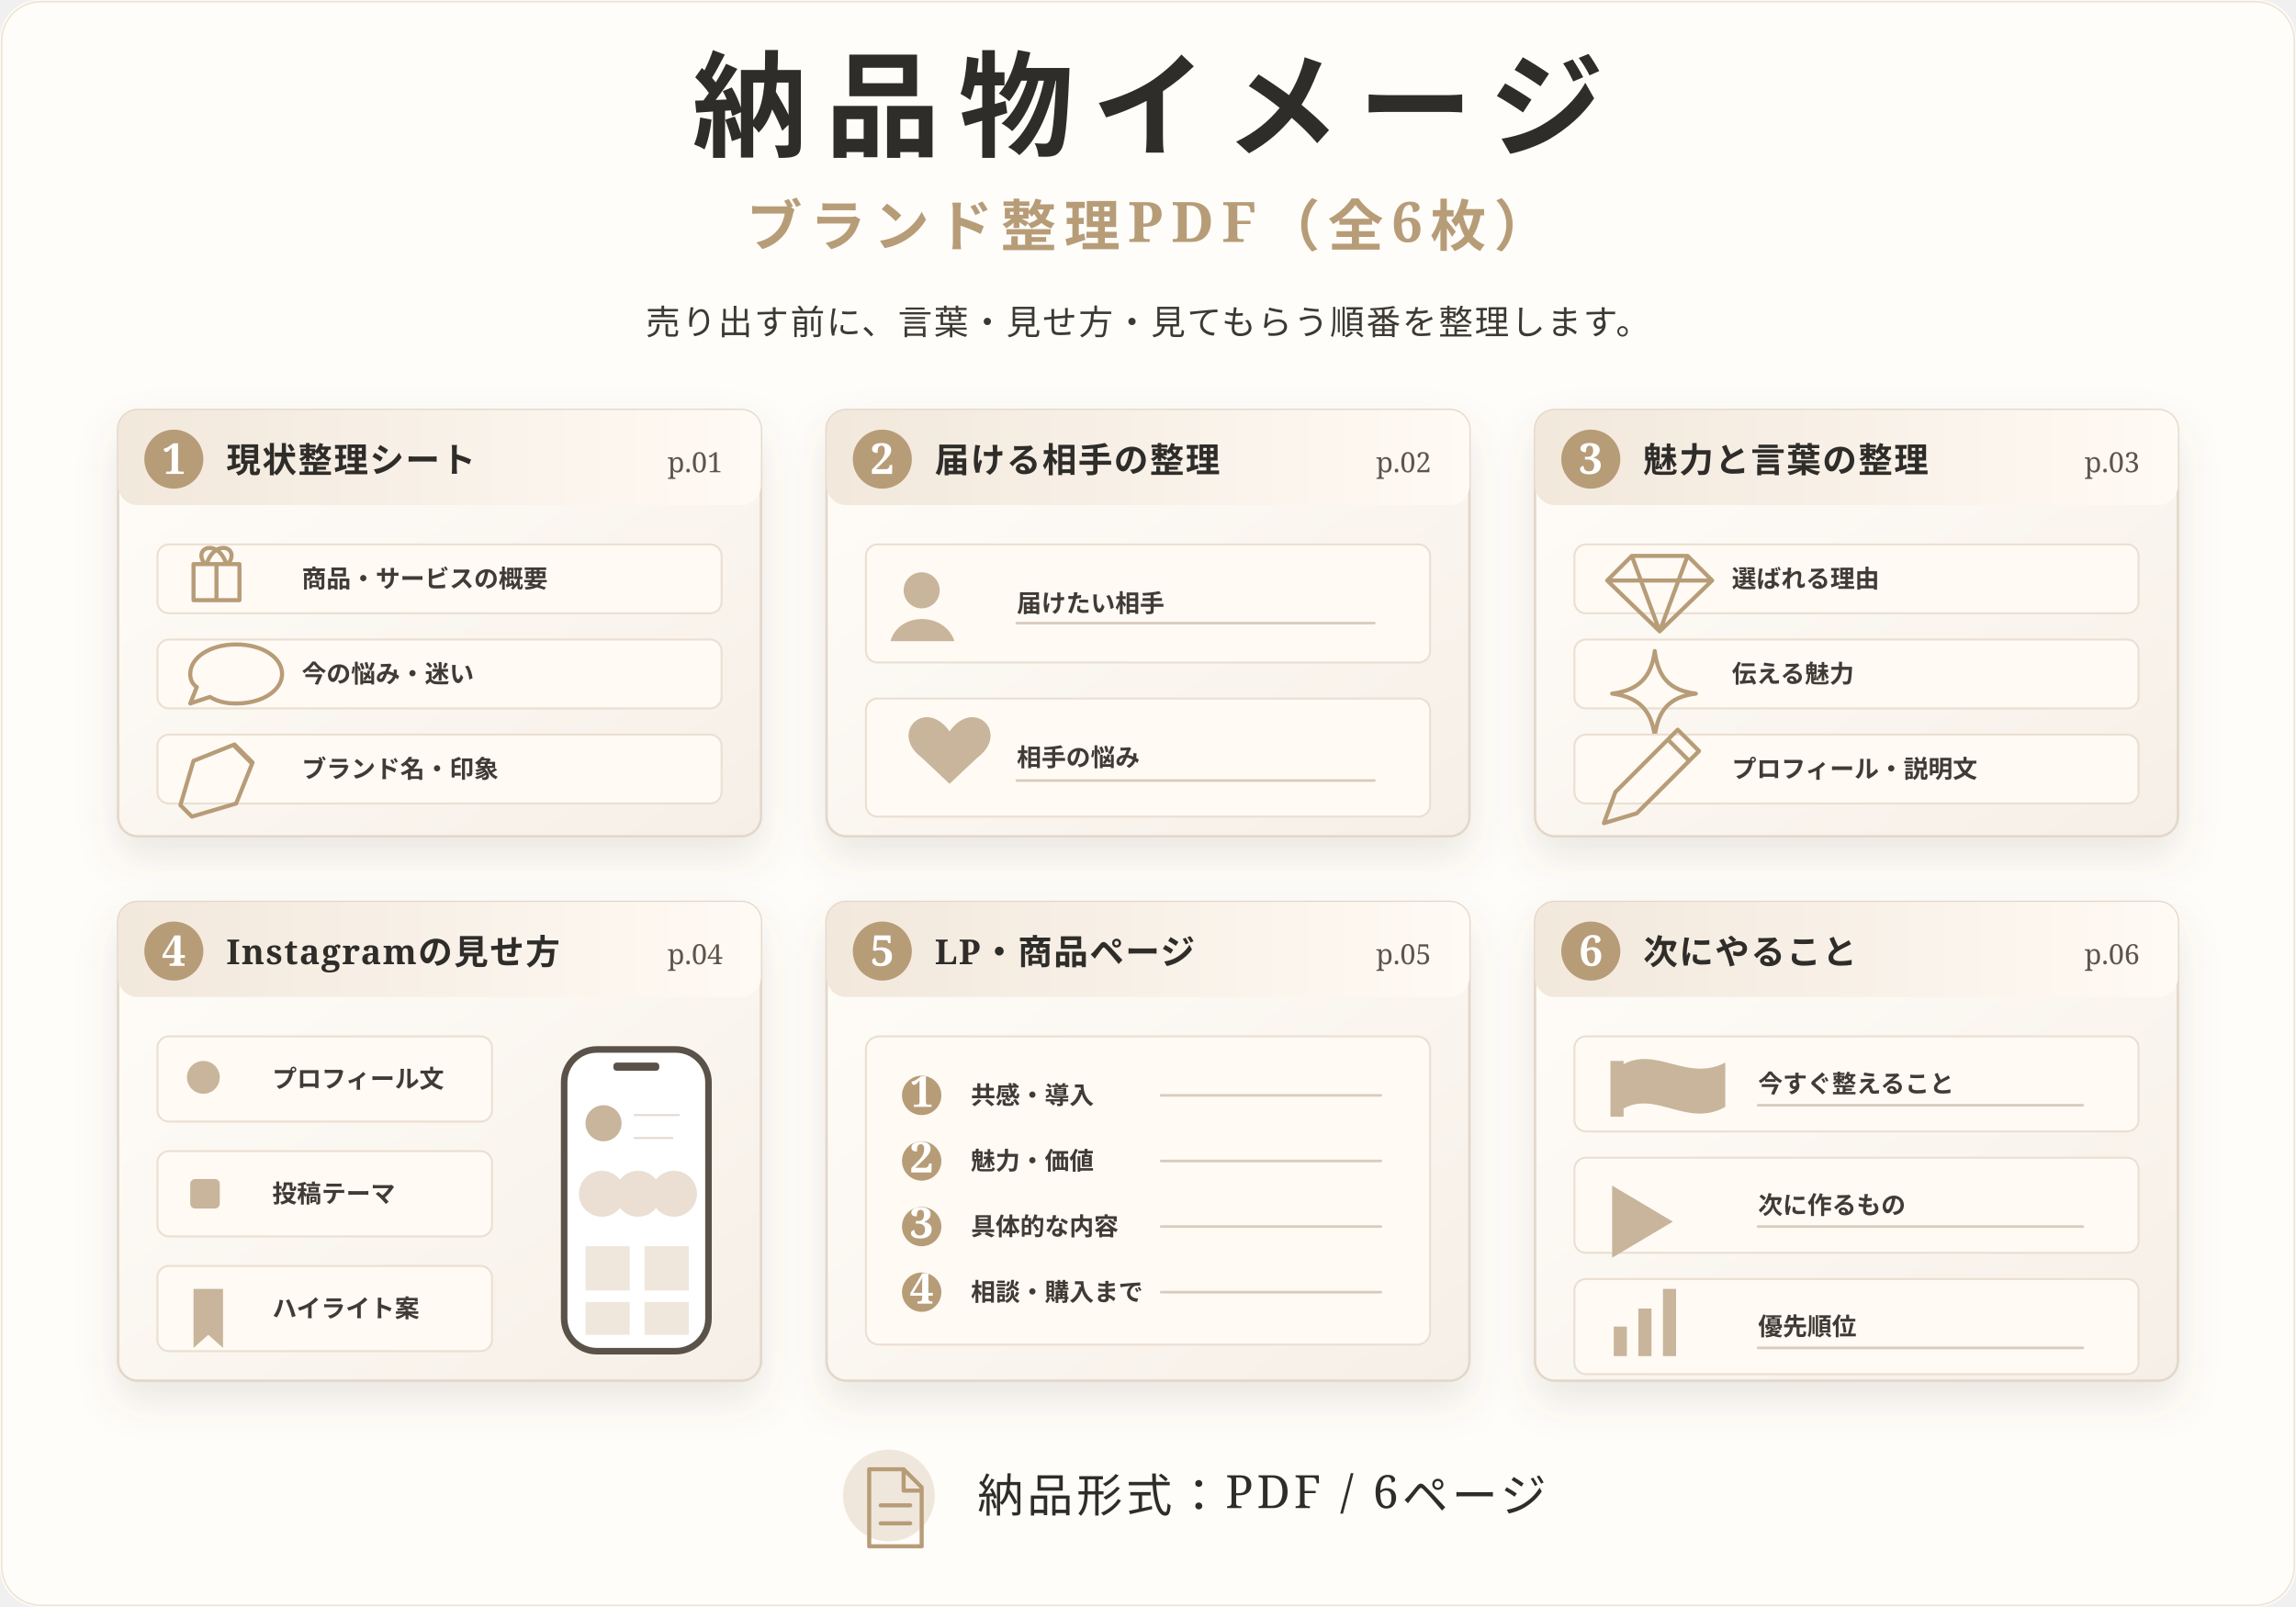
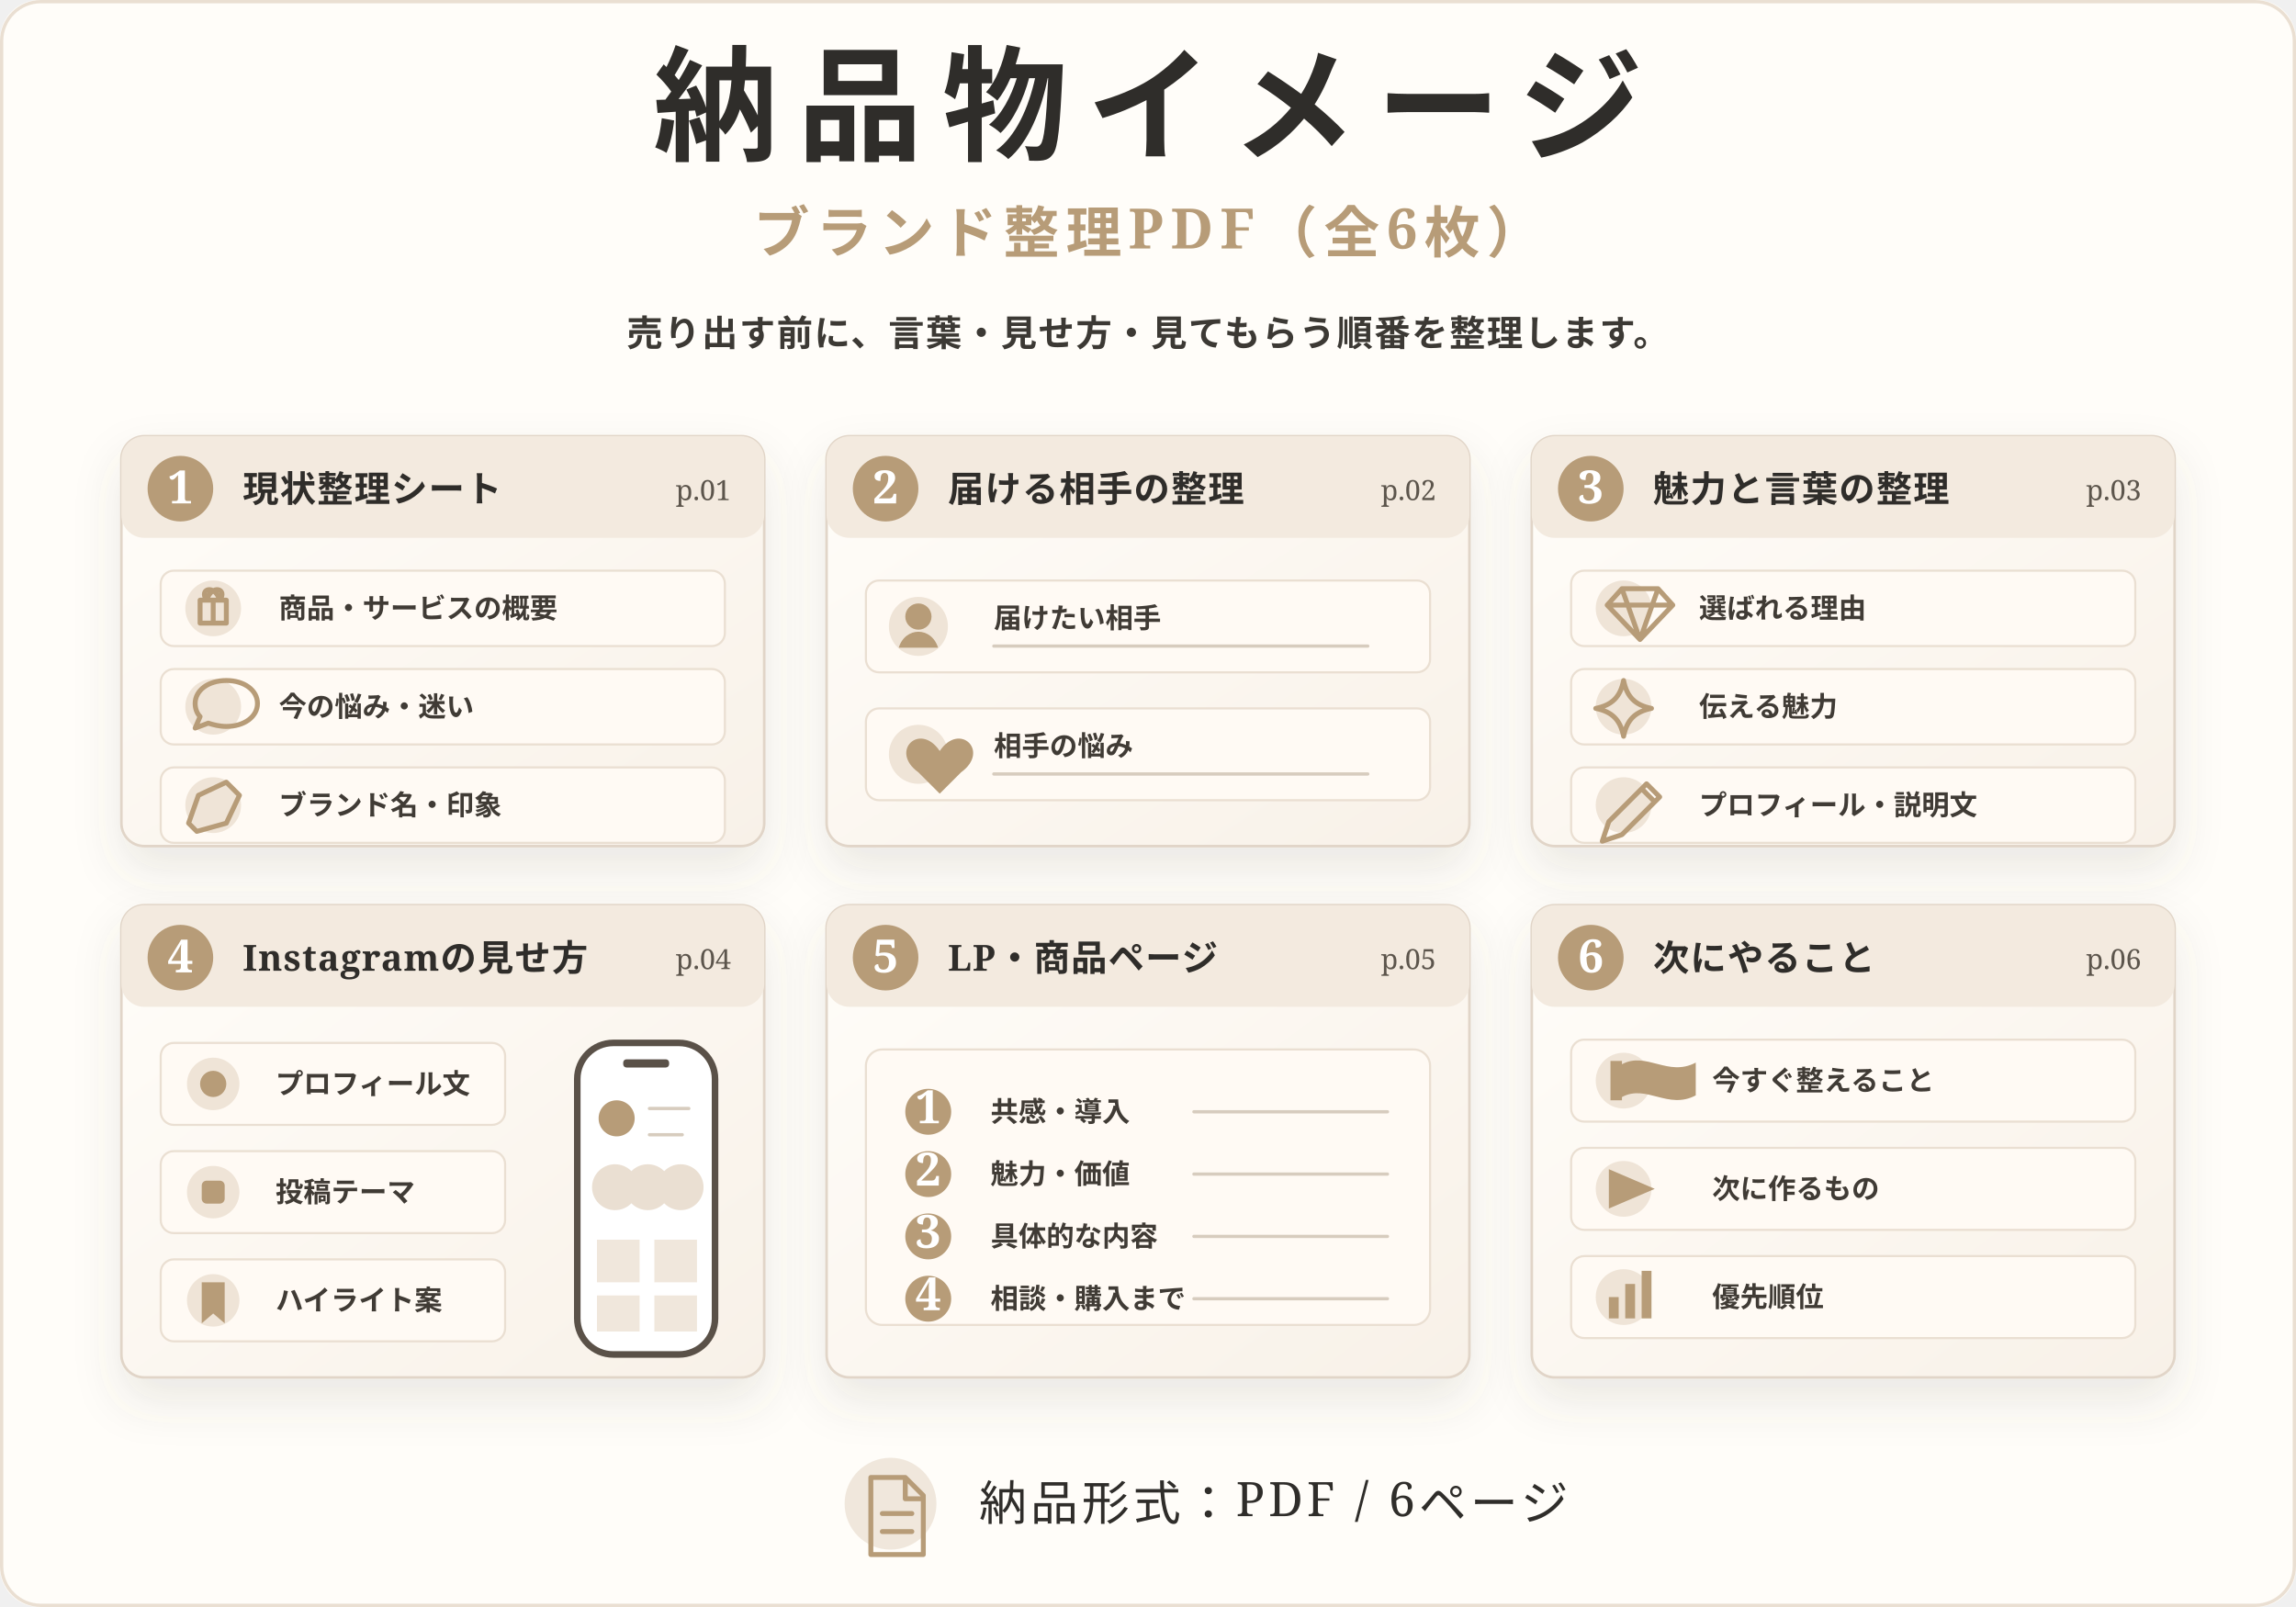
<svg xmlns="http://www.w3.org/2000/svg" width="1400" height="980" viewBox="0 0 1400 980" role="img" aria-labelledby="title desc">
  <defs>
    <filter id="softShadow" x="-15%" y="-15%" width="130%" height="130%">
-       <feDropShadow dx="0" dy="12" stdDeviation="12" flood-color="#5f5549" flood-opacity="0.13" />
+       <feDropShadow dx="0" dy="14" stdDeviation="14" flood-color="#5f5549" flood-opacity="0.12" />
    </filter>
-     <linearGradient id="pageFill" x1="0" x2="1" y1="0" y2="1">
+     <linearGradient id="cardFill" x1="0" x2="1" y1="0" y2="1">
      <stop offset="0" stop-color="#fffdf9" />
-       <stop offset="1" stop-color="#f6efe7" />
-     </linearGradient>
-     <linearGradient id="pageHead" x1="0" x2="1" y1="0" y2="0">
-       <stop offset="0" stop-color="#f2e8dc" />
-       <stop offset="1" stop-color="#fffaf4" />
+       <stop offset="1" stop-color="#f8f1e8" />
    </linearGradient>
    <style>
      .bg{fill:#fffdf9}
-       .frame{fill:none;stroke:#eee4d8}
-       .mainTitle{font-family:"Hiragino Mincho ProN","Yu Mincho",serif;font-size:70px;font-weight:700;letter-spacing:.16em;fill:#2f2d2a}
-       .subTitle{font-family:"Hiragino Mincho ProN","Yu Mincho",serif;font-size:34px;font-weight:700;letter-spacing:.14em;fill:#b79c78}
-       .lead{font-family:-apple-system,BlinkMacSystemFont,"Hiragino Sans","Yu Gothic",sans-serif;font-size:21px;letter-spacing:.05em;fill:#3c3934}
-       .page{fill:url(#pageFill);stroke:#e3d7ca;stroke-width:1.5;filter:url(#softShadow)}
-       .pageTop{fill:url(#pageHead)}
-       .circle{fill:#b79c78}
-       .num{font-family:Georgia,serif;font-size:26px;font-weight:700;fill:#fff}
-       .pageTitle{font-family:"Hiragino Mincho ProN","Yu Mincho",serif;font-size:21px;font-weight:700;letter-spacing:.04em;fill:#2f2d2a}
+       .frame{fill:none;stroke:#eadfD2;stroke-width:2}
+       .mainTitle{font-family:"Hiragino Mincho ProN","Yu Mincho",serif;font-size:76px;font-weight:700;letter-spacing:.16em;fill:#2f2d2a}
+       .subTitle{font-family:"Hiragino Mincho ProN","Yu Mincho",serif;font-size:34px;font-weight:700;letter-spacing:.12em;fill:#b79c78}
+       .lead{font-family:-apple-system,BlinkMacSystemFont,"Hiragino Sans","Yu Gothic",sans-serif;font-size:22px;font-weight:700;letter-spacing:.04em;fill:#3c3934}
+       .page{fill:url(#cardFill);stroke:#e1d5c8;stroke-width:1.6;filter:url(#softShadow)}
+       .pageHead{fill:#f3eadf}
+       .numberCircle{fill:#b79c78}
+       .num{font-family:Georgia,serif;font-size:28px;font-weight:700;fill:#fff}
+       .pageTitle{font-family:"Hiragino Mincho ProN","Yu Mincho",serif;font-size:22px;font-weight:700;letter-spacing:.03em;fill:#2f2d2a}
      .pageNo{font-family:Georgia,serif;font-size:17px;fill:#5c554c}
-       .label{font-family:-apple-system,BlinkMacSystemFont,"Hiragino Sans","Yu Gothic",sans-serif;font-size:15px;font-weight:700;fill:#403b35}
-       .note{font-family:-apple-system,BlinkMacSystemFont,"Hiragino Sans","Yu Gothic",sans-serif;font-size:13px;fill:#756d64}
-       .softBox{fill:#fffaf4;stroke:#eadfd2;stroke-width:1.2}
-       .accentBox{fill:#f2e8dc}
-       .line{stroke:#d7ccbe;stroke-width:1.6;stroke-linecap:round}
-       .thinLine{stroke:#e3d9ce;stroke-width:1.2;stroke-linecap:round}
-       .icon{fill:none;stroke:#b79c78;stroke-width:2.5;stroke-linecap:round;stroke-linejoin:round}
-       .iconFill{fill:#c8b59b}
-       .footer{font-family:"Hiragino Mincho ProN","Yu Mincho",serif;font-size:28px;letter-spacing:.08em;fill:#2f2d2a}
+       .row{fill:#fffaf4;stroke:#eadfd2;stroke-width:1.3}
+       .iconBg{fill:#efe4d7}
+       .iconLine{fill:none;stroke:#b79c78;stroke-width:3;stroke-linecap:round;stroke-linejoin:round}
+       .iconFill{fill:#b79c78}
+       .label{font-family:-apple-system,BlinkMacSystemFont,"Hiragino Sans","Yu Gothic",sans-serif;font-size:17px;font-weight:800;fill:#403b35}
+       .smallLine{stroke:#d7ccbe;stroke-width:2;stroke-linecap:round}
+       .footerIcon{fill:#f0e7dc}
+       .footer{font-family:"Hiragino Mincho ProN","Yu Mincho",serif;font-size:29px;letter-spacing:.08em;fill:#2f2d2a}
    </style>
  </defs>
  <rect class="bg" width="1400" height="980" rx="24" />
  <rect class="frame" x="1" y="1" width="1398" height="978" rx="24" />
-   <text class="mainTitle" x="700" y="90" text-anchor="middle">納品物イメージ</text>
-   <text class="subTitle" x="700" y="150" text-anchor="middle">ブランド整理PDF（全6枚）</text>
-   <text class="lead" x="700" y="204" text-anchor="middle">売り出す前に、言葉・見せ方・見てもらう順番を整理します。</text>
-   <g transform="translate(72 250)">
-     <rect class="page" width="392" height="260" rx="12" />
-     <rect class="pageTop" width="392" height="58" rx="12" />
-     <circle class="circle" cx="34" cy="30" r="18" />
-     <text class="num" x="34" y="39" text-anchor="middle">1</text>
-     <text class="pageTitle" x="66" y="38">現状整理シート</text>
-     <text class="pageNo" x="335" y="38">p.01</text>
+   <text class="mainTitle" x="700" y="92" text-anchor="middle">納品物イメージ</text>
+   <text class="subTitle" x="700" y="154" text-anchor="middle">ブランド整理PDF（全6枚）</text>
+   <text class="lead" x="700" y="211" text-anchor="middle">売り出す前に、言葉・見せ方・見てもらう順番を整理します。</text>
+   <g transform="translate(74 266)">
+     <rect class="page" width="392" height="250" rx="14" />
+     <rect class="pageHead" width="392" height="62" rx="14" />
+     <circle class="numberCircle" cx="36" cy="32" r="20" />
+     <text class="num" x="36" y="41" text-anchor="middle">1</text>
+     <text class="pageTitle" x="74" y="40">現状整理シート</text>
+     <text class="pageNo" x="338" y="39">p.01</text>
    <g transform="translate(24 82)">
-       <rect class="softBox" width="344" height="42" rx="7" />
-       <path class="icon" d="M22 12h28v22H22zM29 12c-8-10 8-16 13 0M43 12c8-10-8-16-13 0M36 12v22" />
-       <text class="label" x="88" y="21" dy=".35em">商品・サービスの概要</text>
-       <rect class="softBox" y="58" width="344" height="42" rx="7" />
-       <path class="icon" d="M20 79c0-10 12-18 28-18s28 8 28 18-12 18-28 18c-6 0-11-1-16-4l-12 4 4-10c-3-2-4-5-4-8z" />
-       <text class="label" x="88" y="79" dy=".35em">今の悩み・迷い</text>
-       <rect class="softBox" y="116" width="344" height="42" rx="7" />
-       <path class="icon" d="M22 132l25-10 11 11-10 25-27 8-7-7zM47 123l10 10" />
-       <text class="label" x="88" y="137" dy=".35em">ブランド名・印象</text>
+       <rect class="row" width="344" height="46" rx="8" />
+       <circle class="iconBg" cx="32" cy="23" r="17" />
+       <path class="iconLine" d="M24 18h16v14H24zM28 18c-5-7 5-10 8 0M36 18c5-7-5-10-8 0M32 18v14" />
+       <text class="label" x="72" y="23" dy=".35em">商品・サービスの概要</text>
+       <rect class="row" y="60" width="344" height="46" rx="8" />
+       <circle class="iconBg" cx="32" cy="83" r="17" />
+       <path class="iconLine" d="M21 81c0-8 8-14 19-14s19 6 19 14-8 14-19 14c-4 0-8-1-11-2l-8 3 3-7c-2-2-3-5-3-8z" />
+       <text class="label" x="72" y="83" dy=".35em">今の悩み・迷い</text>
+       <rect class="row" y="120" width="344" height="46" rx="8" />
+       <circle class="iconBg" cx="32" cy="143" r="17" />
+       <path class="iconLine" d="M23 137l17-8 8 8-8 17-18 5-5-5zM40 129l8 8" />
+       <text class="label" x="72" y="143" dy=".35em">ブランド名・印象</text>
    </g>
  </g>
-   <g transform="translate(504 250)">
-     <rect class="page" width="392" height="260" rx="12" />
-     <rect class="pageTop" width="392" height="58" rx="12" />
-     <circle class="circle" cx="34" cy="30" r="18" />
-     <text class="num" x="34" y="39" text-anchor="middle">2</text>
-     <text class="pageTitle" x="66" y="38">届ける相手の整理</text>
-     <text class="pageNo" x="335" y="38">p.02</text>
-     <g transform="translate(24 82)">
-       <rect class="softBox" width="344" height="72" rx="7" />
-       <circle class="iconFill" cx="34" cy="28" r="11" />
-       <path class="iconFill" d="M15 59c5-18 33-18 39 0z" />
-       <text class="label" x="92" y="36" dy=".35em">届けたい相手</text>
-       <line class="line" x1="92" y1="48" x2="310" y2="48" />
-       <rect class="softBox" y="94" width="344" height="72" rx="7" />
-       <path class="iconFill" d="M34 130c-20-15 2-37 17-16 15-21 37 1 17 16l-17 16z" />
-       <text class="label" x="92" y="130" dy=".35em">相手の悩み</text>
-       <line class="line" x1="92" y1="144" x2="310" y2="144" />
+   <g transform="translate(504 266)">
+     <rect class="page" width="392" height="250" rx="14" />
+     <rect class="pageHead" width="392" height="62" rx="14" />
+     <circle class="numberCircle" cx="36" cy="32" r="20" />
+     <text class="num" x="36" y="41" text-anchor="middle">2</text>
+     <text class="pageTitle" x="74" y="40">届ける相手の整理</text>
+     <text class="pageNo" x="338" y="39">p.02</text>
+     <g transform="translate(24 88)">
+       <rect class="row" width="344" height="56" rx="8" />
+       <circle class="iconBg" cx="32" cy="28" r="18" />
+       <circle class="iconFill" cx="32" cy="22" r="8" />
+       <path class="iconFill" d="M20 41c4-13 20-13 24 0z" />
+       <text class="label" x="78" y="23" dy=".35em">届けたい相手</text>
+       <line class="smallLine" x1="78" y1="40" x2="306" y2="40" />
+       <rect class="row" y="78" width="344" height="56" rx="8" />
+       <circle class="iconBg" cx="32" cy="106" r="18" />
+       <path class="iconFill" d="M32 117c-18-13 1-31 13-13 12-18 31 0 13 13l-13 13z" />
+       <text class="label" x="78" y="101" dy=".35em">相手の悩み</text>
+       <line class="smallLine" x1="78" y1="118" x2="306" y2="118" />
    </g>
  </g>
-   <g transform="translate(936 250)">
-     <rect class="page" width="392" height="260" rx="12" />
-     <rect class="pageTop" width="392" height="58" rx="12" />
-     <circle class="circle" cx="34" cy="30" r="18" />
-     <text class="num" x="34" y="39" text-anchor="middle">3</text>
-     <text class="pageTitle" x="66" y="38">魅力と言葉の整理</text>
-     <text class="pageNo" x="335" y="38">p.03</text>
+   <g transform="translate(934 266)">
+     <rect class="page" width="392" height="250" rx="14" />
+     <rect class="pageHead" width="392" height="62" rx="14" />
+     <circle class="numberCircle" cx="36" cy="32" r="20" />
+     <text class="num" x="36" y="41" text-anchor="middle">3</text>
+     <text class="pageTitle" x="74" y="40">魅力と言葉の整理</text>
+     <text class="pageNo" x="338" y="39">p.03</text>
    <g transform="translate(24 82)">
-       <rect class="softBox" width="344" height="42" rx="7" />
-       <path class="icon" d="M20 22l15-15h34l15 15-32 31zM20 22h64M35 7l17 46M69 7L52 53" />
-       <text class="label" x="96" y="21" dy=".35em">選ばれる理由</text>
-       <rect class="softBox" y="58" width="344" height="42" rx="7" />
-       <path class="icon" d="M49 65c2 16 9 24 25 26-16 2-23 10-25 26-2-16-10-24-26-26 16-2 24-10 26-26z" />
-       <text class="label" x="96" y="79" dy=".35em">伝える魅力</text>
-       <rect class="softBox" y="116" width="344" height="42" rx="7" />
-       <path class="icon" d="M25 151l38-38 13 13-38 38-20 6zM57 119l13 13" />
-       <text class="label" x="96" y="137" dy=".35em">プロフィール・説明文</text>
+       <rect class="row" width="344" height="46" rx="8" />
+       <circle class="iconBg" cx="32" cy="23" r="17" />
+       <path class="iconLine" d="M22 21l9-10h22l9 10-20 21zM22 21h40M31 11l11 31M53 11L42 42" />
+       <text class="label" x="78" y="23" dy=".35em">選ばれる理由</text>
+       <rect class="row" y="60" width="344" height="46" rx="8" />
+       <circle class="iconBg" cx="32" cy="83" r="17" />
+       <path class="iconLine" d="M32 67c2 10 7 15 17 17-10 2-15 7-17 17-2-10-7-15-17-17 10-2 15-7 17-17z" />
+       <text class="label" x="78" y="83" dy=".35em">伝える魅力</text>
+       <rect class="row" y="120" width="344" height="46" rx="8" />
+       <circle class="iconBg" cx="32" cy="143" r="17" />
+       <path class="iconLine" d="M23 153l23-23 8 8-23 23-12 4zM43 133l8 8" />
+       <text class="label" x="78" y="143" dy=".35em">プロフィール・説明文</text>
    </g>
  </g>
-   <g transform="translate(72 550)">
-     <rect class="page" width="392" height="292" rx="12" />
-     <rect class="pageTop" width="392" height="58" rx="12" />
-     <circle class="circle" cx="34" cy="30" r="18" />
-     <text class="num" x="34" y="39" text-anchor="middle">4</text>
-     <text class="pageTitle" x="66" y="38">Instagramの見せ方</text>
-     <text class="pageNo" x="335" y="38">p.04</text>
-     <g transform="translate(24 82)">
-       <rect class="softBox" width="204" height="52" rx="7" />
-       <circle class="iconFill" cx="28" cy="25" r="10" />
-       <text class="label" x="70" y="26" dy=".35em">プロフィール文</text>
-       <rect class="softBox" y="70" width="204" height="52" rx="7" />
-       <rect class="iconFill" x="20" y="87" width="18" height="18" rx="3" />
-       <text class="label" x="70" y="96" dy=".35em">投稿テーマ</text>
-       <rect class="softBox" y="140" width="204" height="52" rx="7" />
-       <path class="iconFill" d="M22 154h18v36l-9-8-9 8z" />
-       <text class="label" x="70" y="166" dy=".35em">ハイライト案</text>
-       <g transform="translate(248 8)">
-         <rect x="0" y="0" width="88" height="184" rx="20" fill="#fff" stroke="#5a5148" stroke-width="4" />
-         <rect x="30" y="8" width="28" height="5" rx="2" fill="#5a5148" />
-         <circle class="iconFill" cx="24" cy="45" r="11" />
-         <line class="thinLine" x1="43" y1="40" x2="70" y2="40" />
-         <line class="thinLine" x1="43" y1="54" x2="66" y2="54" />
+   <g transform="translate(74 552)">
+     <rect class="page" width="392" height="288" rx="14" />
+     <rect class="pageHead" width="392" height="62" rx="14" />
+     <circle class="numberCircle" cx="36" cy="32" r="20" />
+     <text class="num" x="36" y="41" text-anchor="middle">4</text>
+     <text class="pageTitle" x="74" y="40">Instagramの見せ方</text>
+     <text class="pageNo" x="338" y="39">p.04</text>
+     <g transform="translate(24 84)">
+       <rect class="row" width="210" height="50" rx="8" />
+       <circle class="iconBg" cx="32" cy="25" r="16" />
+       <circle class="iconFill" cx="32" cy="25" r="8" />
+       <text class="label" x="70" y="25" dy=".35em">プロフィール文</text>
+       <rect class="row" y="66" width="210" height="50" rx="8" />
+       <circle class="iconBg" cx="32" cy="91" r="16" />
+       <rect class="iconFill" x="25" y="84" width="14" height="14" rx="3" />
+       <text class="label" x="70" y="91" dy=".35em">投稿テーマ</text>
+       <rect class="row" y="132" width="210" height="50" rx="8" />
+       <circle class="iconBg" cx="32" cy="157" r="16" />
+       <path class="iconFill" d="M25 146h14v25l-7-6-7 6z" />
+       <text class="label" x="70" y="157" dy=".35em">ハイライト案</text>
+       <g transform="translate(254 0)">
+         <rect x="0" y="0" width="84" height="190" rx="22" fill="#fff" stroke="#5a5148" stroke-width="4" />
+         <rect x="28" y="10" width="28" height="5" rx="2" fill="#5a5148" />
+         <circle class="iconFill" cx="24" cy="46" r="11" />
+         <line class="smallLine" x1="44" y1="40" x2="68" y2="40" />
+         <line class="smallLine" x1="44" y1="56" x2="64" y2="56" />
        <circle fill="#eadfd2" cx="23" cy="88" r="14" />
-         <circle fill="#eadfd2" cx="45" cy="88" r="14" />
-         <circle fill="#eadfd2" cx="67" cy="88" r="14" />
-         <rect fill="#f0e7dc" x="13" y="120" width="27" height="27" />
-         <rect fill="#f0e7dc" x="49" y="120" width="27" height="27" />
-         <rect fill="#f0e7dc" x="13" y="154" width="27" height="20" />
-         <rect fill="#f0e7dc" x="49" y="154" width="27" height="20" />
+         <circle fill="#eadfd2" cx="43" cy="88" r="14" />
+         <circle fill="#eadfd2" cx="63" cy="88" r="14" />
+         <rect fill="#f0e7dc" x="12" y="120" width="26" height="26" />
+         <rect fill="#f0e7dc" x="47" y="120" width="26" height="26" />
+         <rect fill="#f0e7dc" x="12" y="154" width="26" height="22" />
+         <rect fill="#f0e7dc" x="47" y="154" width="26" height="22" />
      </g>
    </g>
  </g>
-   <g transform="translate(504 550)">
-     <rect class="page" width="392" height="292" rx="12" />
-     <rect class="pageTop" width="392" height="58" rx="12" />
-     <circle class="circle" cx="34" cy="30" r="18" />
-     <text class="num" x="34" y="39" text-anchor="middle">5</text>
-     <text class="pageTitle" x="66" y="38">LP・商品ページ</text>
-     <text class="pageNo" x="335" y="38">p.05</text>
-     <g transform="translate(24 82)">
-       <rect class="softBox" width="344" height="188" rx="8" />
-       <g transform="translate(22 24)">
-         <circle class="circle" cx="12" cy="12" r="12" />
-         <text class="num" x="12" y="19" font-size="15" text-anchor="middle">1</text>
-         <text class="label" x="42" y="12" dy=".35em">共感・導入</text>
-         <line class="line" x1="158" y1="12" x2="292" y2="12" />
-         <circle class="circle" cx="12" cy="52" r="12" />
-         <text class="num" x="12" y="59" font-size="15" text-anchor="middle">2</text>
-         <text class="label" x="42" y="52" dy=".35em">魅力・価値</text>
-         <line class="line" x1="158" y1="52" x2="292" y2="52" />
-         <circle class="circle" cx="12" cy="92" r="12" />
-         <text class="num" x="12" y="99" font-size="15" text-anchor="middle">3</text>
-         <text class="label" x="42" y="92" dy=".35em">具体的な内容</text>
-         <line class="line" x1="158" y1="92" x2="292" y2="92" />
-         <circle class="circle" cx="12" cy="132" r="12" />
-         <text class="num" x="12" y="139" font-size="15" text-anchor="middle">4</text>
-         <text class="label" x="42" y="132" dy=".35em">相談・購入まで</text>
-         <line class="line" x1="158" y1="132" x2="292" y2="132" />
+   <g transform="translate(504 552)">
+     <rect class="page" width="392" height="288" rx="14" />
+     <rect class="pageHead" width="392" height="62" rx="14" />
+     <circle class="numberCircle" cx="36" cy="32" r="20" />
+     <text class="num" x="36" y="41" text-anchor="middle">5</text>
+     <text class="pageTitle" x="74" y="40">LP・商品ページ</text>
+     <text class="pageNo" x="338" y="39">p.05</text>
+     <g transform="translate(24 88)">
+       <rect class="row" width="344" height="168" rx="10" />
+       <g transform="translate(24 24)">
+         <circle class="numberCircle" cx="14" cy="14" r="14" />
+         <text class="num" x="14" y="21" font-size="15" text-anchor="middle">1</text>
+         <text class="label" x="52" y="14" dy=".35em">共感・導入</text>
+         <line class="smallLine" x1="176" y1="14" x2="294" y2="14" />
+         <circle class="numberCircle" cx="14" cy="52" r="14" />
+         <text class="num" x="14" y="59" font-size="15" text-anchor="middle">2</text>
+         <text class="label" x="52" y="52" dy=".35em">魅力・価値</text>
+         <line class="smallLine" x1="176" y1="52" x2="294" y2="52" />
+         <circle class="numberCircle" cx="14" cy="90" r="14" />
+         <text class="num" x="14" y="97" font-size="15" text-anchor="middle">3</text>
+         <text class="label" x="52" y="90" dy=".35em">具体的な内容</text>
+         <line class="smallLine" x1="176" y1="90" x2="294" y2="90" />
+         <circle class="numberCircle" cx="14" cy="128" r="14" />
+         <text class="num" x="14" y="135" font-size="15" text-anchor="middle">4</text>
+         <text class="label" x="52" y="128" dy=".35em">相談・購入まで</text>
+         <line class="smallLine" x1="176" y1="128" x2="294" y2="128" />
      </g>
    </g>
  </g>
-   <g transform="translate(936 550)">
-     <rect class="page" width="392" height="292" rx="12" />
-     <rect class="pageTop" width="392" height="58" rx="12" />
-     <circle class="circle" cx="34" cy="30" r="18" />
-     <text class="num" x="34" y="39" text-anchor="middle">6</text>
-     <text class="pageTitle" x="66" y="38">次にやること</text>
-     <text class="pageNo" x="335" y="38">p.06</text>
+   <g transform="translate(934 552)">
+     <rect class="page" width="392" height="288" rx="14" />
+     <rect class="pageHead" width="392" height="62" rx="14" />
+     <circle class="numberCircle" cx="36" cy="32" r="20" />
+     <text class="num" x="36" y="41" text-anchor="middle">6</text>
+     <text class="pageTitle" x="74" y="40">次にやること</text>
+     <text class="pageNo" x="338" y="39">p.06</text>
    <g transform="translate(24 82)">
-       <rect class="softBox" width="344" height="58" rx="7" />
-       <path class="iconFill" d="M22 15h8v34h-8zM30 17c20-11 39 11 62-1v27c-23 13-42-10-62 1z" />
-       <text class="label" x="112" y="29" dy=".35em">今すぐ整えること</text>
-       <line class="line" x1="112" y1="42" x2="310" y2="42" />
-       <rect class="softBox" y="74" width="344" height="58" rx="7" />
-       <path class="iconFill" d="M23 91l37 22-37 22z" />
-       <text class="label" x="112" y="103" dy=".35em">次に作るもの</text>
-       <line class="line" x1="112" y1="116" x2="310" y2="116" />
-       <rect class="softBox" y="148" width="344" height="58" rx="7" />
-       <rect class="iconFill" x="24" y="177" width="8" height="18" />
-       <rect class="iconFill" x="39" y="166" width="8" height="29" />
-       <rect class="iconFill" x="54" y="154" width="8" height="41" />
-       <text class="label" x="112" y="177" dy=".35em">優先順位</text>
-       <line class="line" x1="112" y1="190" x2="310" y2="190" />
+       <rect class="row" width="344" height="50" rx="8" />
+       <circle class="iconBg" cx="32" cy="25" r="17" />
+       <path class="iconFill" d="M24 13h7v24h-7zM31 15c15-8 28 8 45-1v20c-17 9-30-7-45 1z" />
+       <text class="label" x="86" y="25" dy=".35em">今すぐ整えること</text>
+       <rect class="row" y="66" width="344" height="50" rx="8" />
+       <circle class="iconBg" cx="32" cy="91" r="17" />
+       <path class="iconFill" d="M23 79l28 12-28 12z" />
+       <text class="label" x="86" y="91" dy=".35em">次に作るもの</text>
+       <rect class="row" y="132" width="344" height="50" rx="8" />
+       <circle class="iconBg" cx="32" cy="157" r="17" />
+       <rect class="iconFill" x="23" y="157" width="6" height="13" />
+       <rect class="iconFill" x="33" y="149" width="6" height="21" />
+       <rect class="iconFill" x="43" y="141" width="6" height="29" />
+       <text class="label" x="86" y="157" dy=".35em">優先順位</text>
    </g>
  </g>
-   <g transform="translate(512 912)">
-     <circle cx="30" cy="0" r="28" fill="#f0e7dc" />
-     <path class="icon" d="M18-16h21l11 11v36H18zM39-16v13h11M25 6h18M25 17h18" />
+   <g transform="translate(513 917)">
+     <circle class="footerIcon" cx="30" cy="0" r="28" />
+     <path class="iconLine" d="M18-16h21l11 11v36H18zM39-16v13h11M25 6h18M25 17h18" />
    <text class="footer" x="84" y="10">納品形式：PDF / 6ページ</text>
  </g>
</svg>
